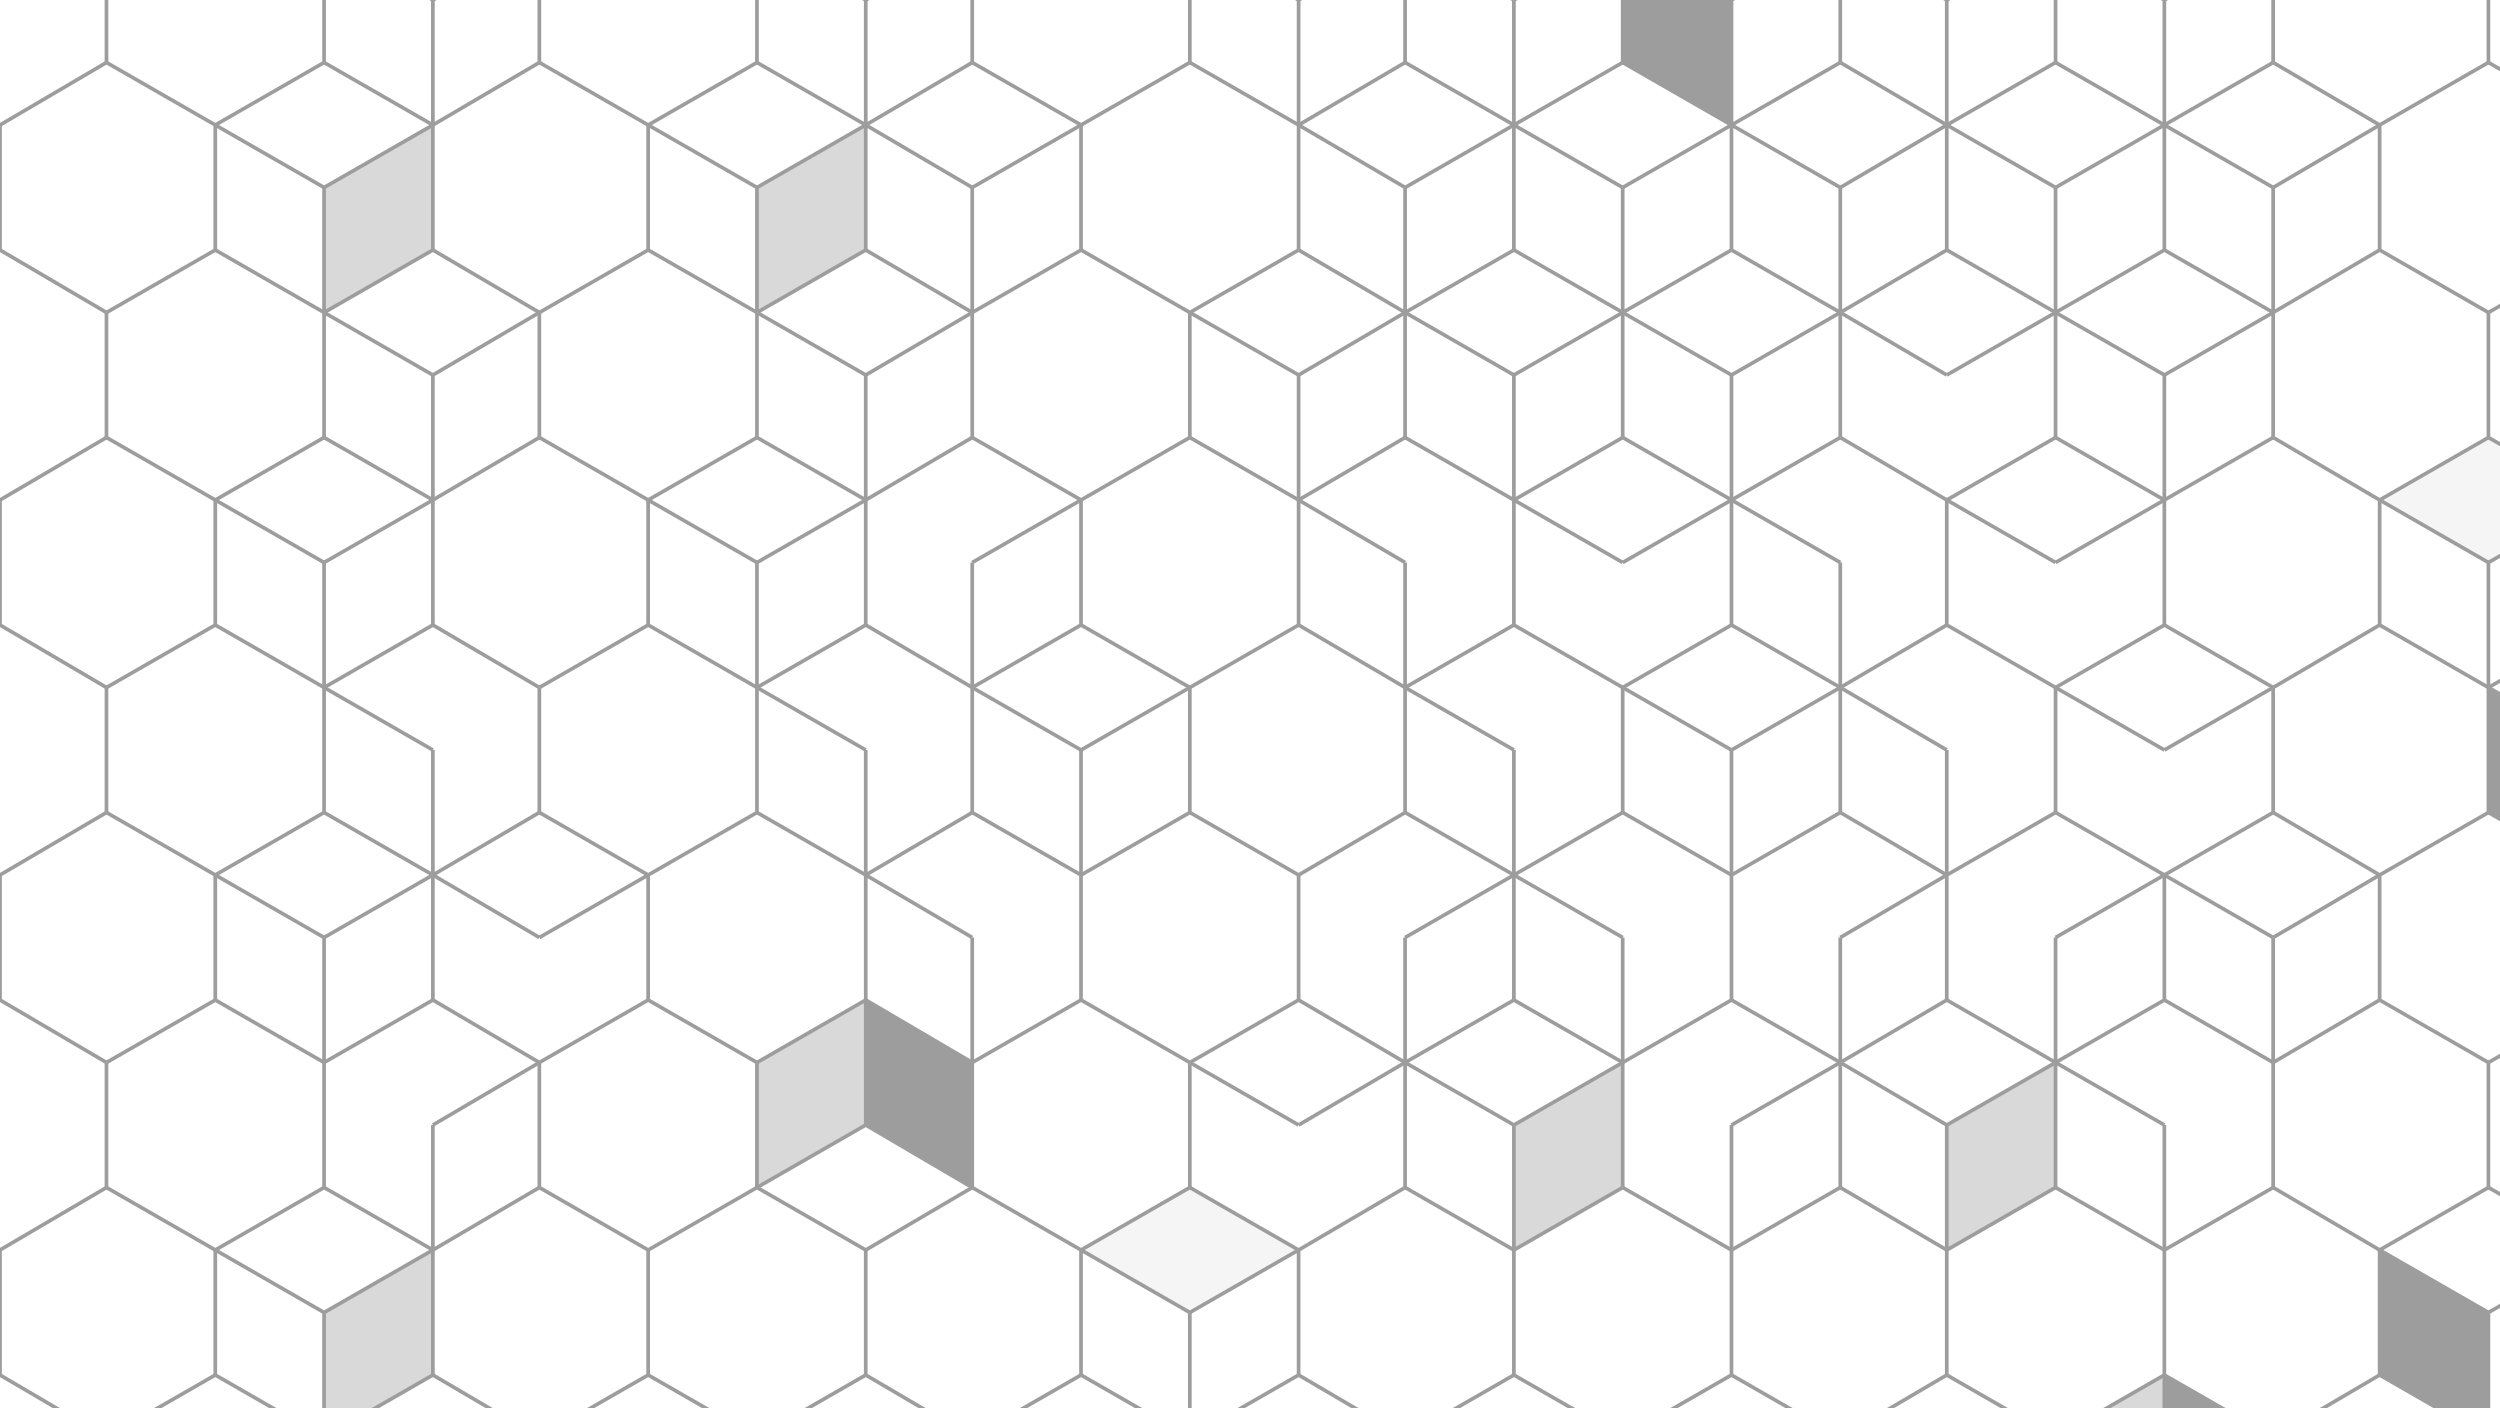
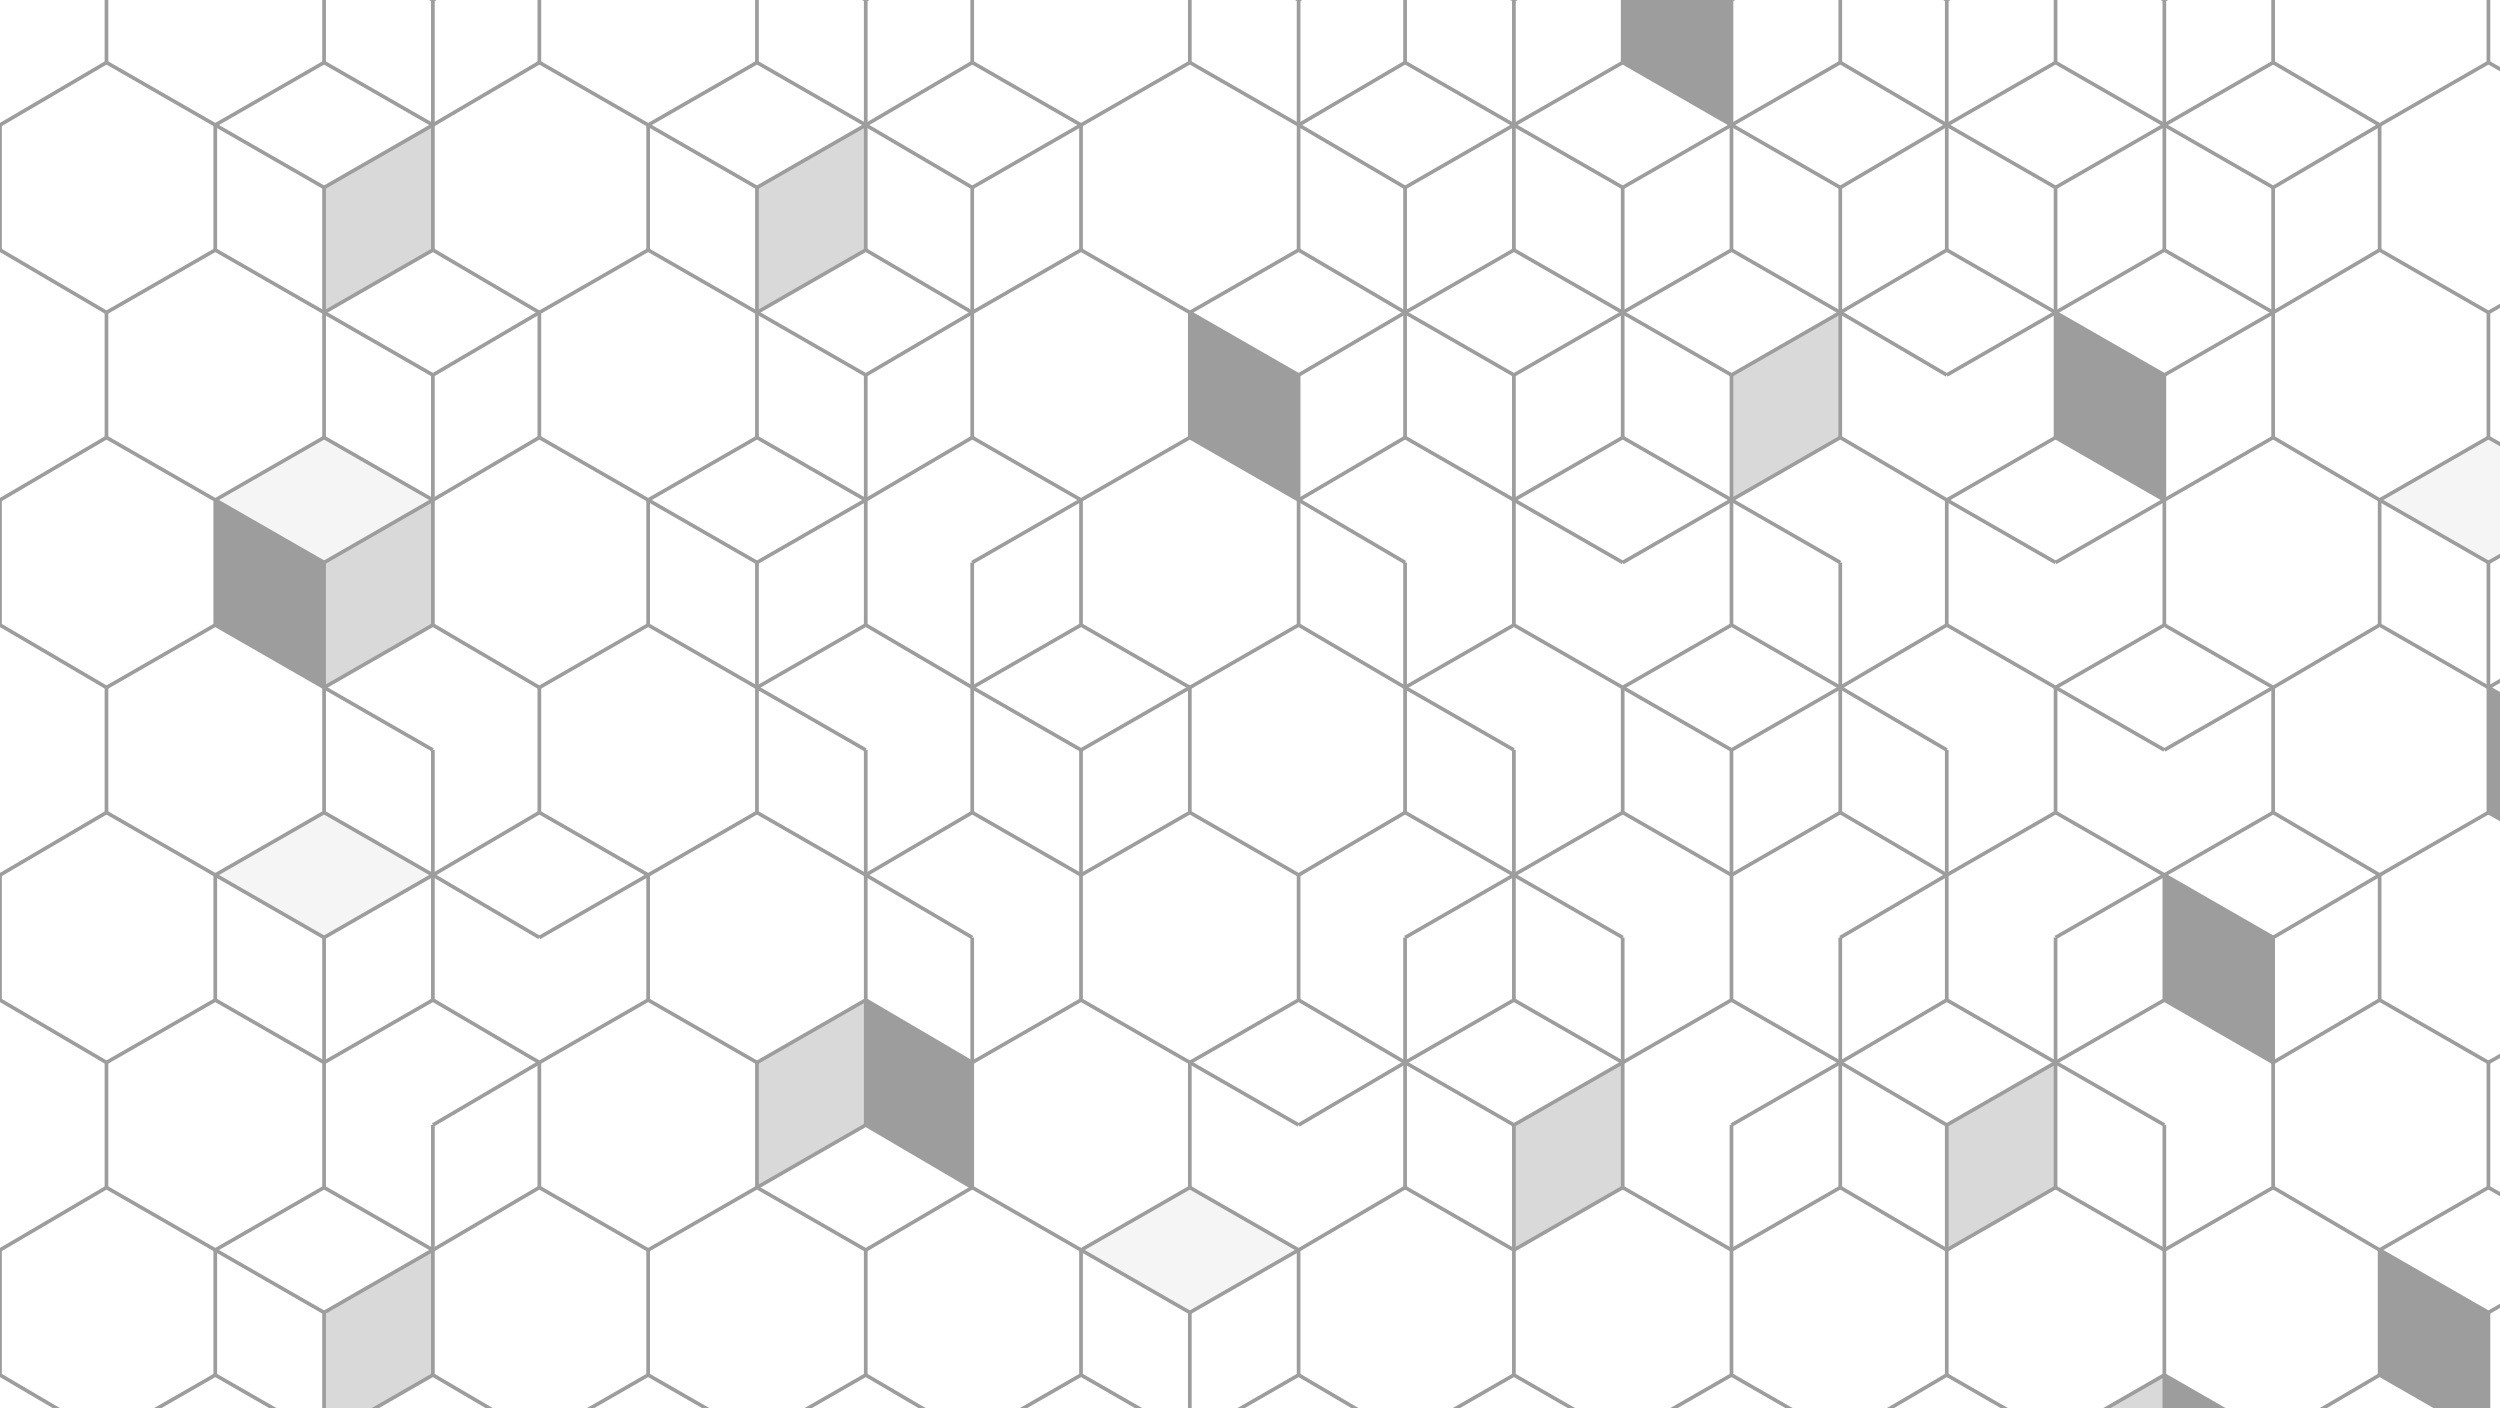
<svg xmlns="http://www.w3.org/2000/svg" width="1080" height="608" viewBox="0 0 1080 608">
  <g id="mesh">
    <g id="flaechen">
      <polygon points="-46,-81 -46,-135 -93,-108 -93,-54" fill="#D9D9D9" />
      <polygon points="-46,-81 0,-54 0,-108 -46,-135" fill="#9D9D9D" />
      <polygon points="140,-81 140,-27 93,-54 93,-108" fill="#9D9D9D" />
      <polygon points="233,-81 233,-135 187,-108 187,-54" fill="#D9D9D9" />
      <polygon points="233,-81 280,-54 280,-108 233,-135" fill="#9D9D9D" />
      <polygon points="514,-81 514,-27 467,-54 467,-108" fill="#9D9D9D" />
      <polygon points="514,-81 561,-108 561,-54 514,-27" fill="#D9D9D9" />
      <polygon points="514,-81 467,-108 514,-135 561,-108" fill="#F5F5F5" />
      <polygon points="607,-81 654,-108 654,-54 607,-27" fill="#D9D9D9" />
      <polygon points="701,-81 654,-108 701,-135 748,-108" fill="#F5F5F5" />
      <polygon points="795,-81 841,-108 841,-54 795,-27" fill="#D9D9D9" />
      <polygon points="982,-81 982,-27 935,-54 935,-108" fill="#9D9D9D" />
      <polygon points="982,-81 1028,-108 1028,-54 982,-27" fill="#D9D9D9" />
      <polygon points="982,-81 935,-108 982,-135 1028,-108" fill="#F5F5F5" />
      <polygon points="1262,-81 1215,-108 1262,-135 1309,-108" fill="#F5F5F5" />
      <polygon points="748,0 748,54 701,27 701,-27" fill="#9D9D9D" />
      <polygon points="140,81 187,54 187,108 140,135" fill="#D9D9D9" />
      <polygon points="327,81 374,54 374,108 327,135" fill="#D9D9D9" />
      <polygon points="1169,81 1169,135 1122,108 1122,54" fill="#9D9D9D" />
      <polygon points="-93,162 -93,216 -140,189 -140,135" fill="#9D9D9D" />
+       <polygon points="561,162 561,216 514,189 514,135" fill="#9D9D9D" />
+       <polygon points="748,162 795,135 795,189 748,216" fill="#D9D9D9" />
+       <polygon points="935,162 935,216 888,189 888,135" fill="#9D9D9D" />
+       <polygon points="140,243 140,297 93,270 93,216" fill="#9D9D9D" />
+       <polygon points="140,243 187,216 187,270 140,297" fill="#D9D9D9" />
+       <polygon points="140,243 93,216 140,189 187,216" fill="#F5F5F5" />
      <polygon points="1075,243 1028,216 1075,189 1122,216" fill="#F5F5F5" />
      <polygon points="1262,243 1262,297 1215,270 1215,216" fill="#9D9D9D" />
      <polygon points="1262,243 1309,216 1309,270 1262,297" fill="#D9D9D9" />
      <polygon points="1262,243 1215,216 1262,189 1309,216" fill="#F5F5F5" />
      <polygon points="-93,324 -140,297 -93,270 -46,297" fill="#F5F5F5" />
      <polygon points="1122,324 1122,378 1075,351 1075,297" fill="#9D9D9D" />
+       <polygon points="140,405 93,378 140,351 187,378" fill="#F5F5F5" />
+       <polygon points="982,405 982,459 935,432 935,378" fill="#9D9D9D" />
      <polygon points="-93,486 -140,459 -93,432 -46,459" fill="#F5F5F5" />
      <polygon points="374,486 374,432 327,459 327,513" fill="#D9D9D9" />
      <polygon points="374,486 420,513 420,459 374,432" fill="#9D9D9D" />
      <polygon points="654,486 701,459 701,513 654,540" fill="#D9D9D9" />
      <polygon points="841,486 888,459 888,513 841,540" fill="#D9D9D9" />
      <polygon points="1215,486 1262,459 1262,513 1215,540" fill="#D9D9D9" />
      <polygon points="140,567 187,540 187,594 140,621" fill="#D9D9D9" />
      <polygon points="514,567 467,540 514,513 561,540" fill="#F5F5F5" />
      <polygon points="1075,567 1075,621 1028,594 1028,540" fill="#9D9D9D" />
      <polygon points="748,648 795,621 795,675 748,702" fill="#D9D9D9" />
      <polygon points="935,648 935,594 888,621 888,675" fill="#D9D9D9" />
      <polygon points="935,648 982,675 982,621 935,594" fill="#9D9D9D" />
      <polygon points="1122,648 1075,621 1122,594 1169,621" fill="#F5F5F5" />
      <polygon points="-46,729 -46,783 -93,756 -93,702" fill="#9D9D9D" />
      <polygon points="-46,729 0,702 0,756 -46,783" fill="#D9D9D9" />
      <polygon points="-46,729 -93,702 -46,675 0,702" fill="#F5F5F5" />
      <polygon points="233,729 233,675 187,702 187,756" fill="#D9D9D9" />
      <polygon points="233,729 280,756 280,702 233,675" fill="#9D9D9D" />
      <polygon points="420,729 467,702 467,756 420,783" fill="#D9D9D9" />
      <polygon points="607,729 607,783 561,756 561,702" fill="#9D9D9D" />
      <polygon points="607,729 654,702 654,756 607,783" fill="#D9D9D9" />
      <polygon points="607,729 561,702 607,675 654,702" fill="#F5F5F5" />
      <polygon points="1075,729 1122,702 1122,756 1075,783" fill="#D9D9D9" />
      <polygon points="1262,729 1262,783 1215,756 1215,702" fill="#9D9D9D" />
      <polygon points="1262,729 1309,702 1309,756 1262,783" fill="#D9D9D9" />
      <polygon points="1262,729 1215,702 1262,675 1309,702" fill="#F5F5F5" />
    </g>
    <g id="raster" stroke="#9D9D9D" stroke-width="1.6" fill="none">
      <line x1="-140" y1="-27" x2="-140" y2="27" />
      <line x1="-140" y1="-27" x2="-93" y2="-54" />
      <line x1="-140" y1="27" x2="-93" y2="54" />
      <line x1="-140" y1="135" x2="-140" y2="189" />
      <line x1="-140" y1="135" x2="-93" y2="108" />
      <line x1="-140" y1="189" x2="-93" y2="216" />
      <line x1="-140" y1="297" x2="-140" y2="351" />
      <line x1="-140" y1="297" x2="-93" y2="270" />
      <line x1="-140" y1="351" x2="-93" y2="378" />
      <line x1="-140" y1="459" x2="-140" y2="513" />
      <line x1="-140" y1="459" x2="-93" y2="432" />
      <line x1="-140" y1="513" x2="-93" y2="540" />
      <line x1="-140" y1="621" x2="-140" y2="675" />
      <line x1="-140" y1="621" x2="-93" y2="594" />
      <line x1="-140" y1="675" x2="-93" y2="702" />
      <line x1="-93" y1="-108" x2="-93" y2="-54" />
      <line x1="-93" y1="-108" x2="-46" y2="-135" />
      <line x1="-93" y1="-54" x2="-46" y2="-27" />
      <line x1="-93" y1="54" x2="-93" y2="108" />
      <line x1="-93" y1="54" x2="-46" y2="27" />
      <line x1="-93" y1="108" x2="-46" y2="135" />
      <line x1="-93" y1="216" x2="-93" y2="270" />
      <line x1="-93" y1="216" x2="-46" y2="189" />
      <line x1="-93" y1="270" x2="-46" y2="297" />
      <line x1="-93" y1="378" x2="-93" y2="432" />
      <line x1="-93" y1="378" x2="-46" y2="351" />
      <line x1="-93" y1="432" x2="-46" y2="459" />
      <line x1="-93" y1="540" x2="-93" y2="594" />
      <line x1="-93" y1="540" x2="-46" y2="513" />
      <line x1="-93" y1="594" x2="-46" y2="621" />
      <line x1="-93" y1="702" x2="-93" y2="756" />
      <line x1="-93" y1="702" x2="-46" y2="675" />
      <line x1="-93" y1="756" x2="-46" y2="783" />
      <line x1="-46" y1="-135" x2="0" y2="-108" />
      <line x1="-46" y1="-27" x2="-46" y2="27" />
      <line x1="-46" y1="-27" x2="0" y2="-54" />
      <line x1="-46" y1="27" x2="0" y2="54" />
      <line x1="-46" y1="135" x2="-46" y2="189" />
      <line x1="-46" y1="135" x2="0" y2="108" />
      <line x1="-46" y1="189" x2="0" y2="216" />
      <line x1="-46" y1="297" x2="-46" y2="351" />
      <line x1="-46" y1="297" x2="0" y2="270" />
      <line x1="-46" y1="351" x2="0" y2="378" />
      <line x1="-46" y1="459" x2="-46" y2="513" />
      <line x1="-46" y1="459" x2="0" y2="432" />
      <line x1="-46" y1="513" x2="0" y2="540" />
      <line x1="-46" y1="621" x2="-46" y2="675" />
      <line x1="-46" y1="621" x2="0" y2="594" />
      <line x1="-46" y1="675" x2="0" y2="702" />
      <line x1="-46" y1="783" x2="0" y2="756" />
      <line x1="0" y1="-108" x2="0" y2="-54" />
      <line x1="0" y1="-108" x2="46" y2="-135" />
      <line x1="0" y1="-54" x2="46" y2="-27" />
      <line x1="0" y1="54" x2="0" y2="108" />
      <line x1="0" y1="54" x2="46" y2="27" />
      <line x1="0" y1="108" x2="46" y2="135" />
      <line x1="0" y1="216" x2="0" y2="270" />
      <line x1="0" y1="216" x2="46" y2="189" />
      <line x1="0" y1="270" x2="46" y2="297" />
      <line x1="0" y1="378" x2="0" y2="432" />
      <line x1="0" y1="378" x2="46" y2="351" />
      <line x1="0" y1="432" x2="46" y2="459" />
      <line x1="0" y1="540" x2="0" y2="594" />
      <line x1="0" y1="540" x2="46" y2="513" />
      <line x1="0" y1="594" x2="46" y2="621" />
      <line x1="0" y1="702" x2="0" y2="756" />
      <line x1="0" y1="702" x2="46" y2="675" />
      <line x1="0" y1="756" x2="46" y2="783" />
      <line x1="46" y1="-135" x2="93" y2="-108" />
      <line x1="46" y1="-27" x2="46" y2="27" />
      <line x1="46" y1="-27" x2="93" y2="-54" />
      <line x1="46" y1="27" x2="93" y2="54" />
      <line x1="46" y1="135" x2="46" y2="189" />
      <line x1="46" y1="135" x2="93" y2="108" />
      <line x1="46" y1="189" x2="93" y2="216" />
      <line x1="46" y1="297" x2="46" y2="351" />
      <line x1="46" y1="297" x2="93" y2="270" />
      <line x1="46" y1="351" x2="93" y2="378" />
      <line x1="46" y1="459" x2="46" y2="513" />
      <line x1="46" y1="459" x2="93" y2="432" />
      <line x1="46" y1="513" x2="93" y2="540" />
      <line x1="46" y1="621" x2="46" y2="675" />
      <line x1="46" y1="621" x2="93" y2="594" />
      <line x1="46" y1="675" x2="93" y2="702" />
      <line x1="46" y1="783" x2="93" y2="756" />
      <line x1="93" y1="-108" x2="93" y2="-54" />
      <line x1="93" y1="-108" x2="140" y2="-135" />
      <line x1="93" y1="-54" x2="140" y2="-27" />
      <line x1="93" y1="54" x2="93" y2="108" />
      <line x1="93" y1="54" x2="140" y2="27" />
      <line x1="93" y1="108" x2="140" y2="135" />
      <line x1="93" y1="216" x2="93" y2="270" />
      <line x1="93" y1="216" x2="140" y2="189" />
      <line x1="93" y1="270" x2="140" y2="297" />
      <line x1="93" y1="378" x2="93" y2="432" />
      <line x1="93" y1="378" x2="140" y2="351" />
      <line x1="93" y1="432" x2="140" y2="459" />
      <line x1="93" y1="540" x2="93" y2="594" />
      <line x1="93" y1="540" x2="140" y2="513" />
      <line x1="93" y1="594" x2="140" y2="621" />
      <line x1="93" y1="702" x2="93" y2="756" />
      <line x1="93" y1="702" x2="140" y2="675" />
      <line x1="93" y1="756" x2="140" y2="783" />
      <line x1="140" y1="-135" x2="187" y2="-108" />
      <line x1="140" y1="-27" x2="140" y2="27" />
      <line x1="140" y1="-27" x2="187" y2="-54" />
      <line x1="140" y1="27" x2="187" y2="54" />
      <line x1="140" y1="135" x2="140" y2="189" />
      <line x1="140" y1="135" x2="187" y2="108" />
      <line x1="140" y1="189" x2="187" y2="216" />
      <line x1="140" y1="297" x2="140" y2="351" />
      <line x1="140" y1="297" x2="187" y2="270" />
      <line x1="140" y1="351" x2="187" y2="378" />
      <line x1="140" y1="459" x2="140" y2="513" />
      <line x1="140" y1="459" x2="187" y2="432" />
      <line x1="140" y1="513" x2="187" y2="540" />
      <line x1="140" y1="621" x2="140" y2="675" />
      <line x1="140" y1="621" x2="187" y2="594" />
      <line x1="140" y1="675" x2="187" y2="702" />
      <line x1="140" y1="783" x2="187" y2="756" />
      <line x1="187" y1="-108" x2="187" y2="-54" />
      <line x1="187" y1="-108" x2="233" y2="-135" />
      <line x1="187" y1="-54" x2="233" y2="-27" />
      <line x1="187" y1="54" x2="187" y2="108" />
      <line x1="187" y1="54" x2="233" y2="27" />
      <line x1="187" y1="108" x2="233" y2="135" />
      <line x1="187" y1="216" x2="187" y2="270" />
      <line x1="187" y1="216" x2="233" y2="189" />
      <line x1="187" y1="270" x2="233" y2="297" />
      <line x1="187" y1="378" x2="187" y2="432" />
      <line x1="187" y1="378" x2="233" y2="351" />
      <line x1="187" y1="432" x2="233" y2="459" />
      <line x1="187" y1="540" x2="187" y2="594" />
      <line x1="187" y1="540" x2="233" y2="513" />
      <line x1="187" y1="594" x2="233" y2="621" />
      <line x1="187" y1="702" x2="187" y2="756" />
      <line x1="187" y1="702" x2="233" y2="675" />
      <line x1="187" y1="756" x2="233" y2="783" />
      <line x1="233" y1="-135" x2="280" y2="-108" />
      <line x1="233" y1="-27" x2="233" y2="27" />
      <line x1="233" y1="-27" x2="280" y2="-54" />
      <line x1="233" y1="27" x2="280" y2="54" />
      <line x1="233" y1="135" x2="233" y2="189" />
      <line x1="233" y1="135" x2="280" y2="108" />
      <line x1="233" y1="189" x2="280" y2="216" />
      <line x1="233" y1="297" x2="233" y2="351" />
      <line x1="233" y1="297" x2="280" y2="270" />
      <line x1="233" y1="351" x2="280" y2="378" />
      <line x1="233" y1="459" x2="233" y2="513" />
      <line x1="233" y1="459" x2="280" y2="432" />
      <line x1="233" y1="513" x2="280" y2="540" />
      <line x1="233" y1="621" x2="233" y2="675" />
      <line x1="233" y1="621" x2="280" y2="594" />
      <line x1="233" y1="675" x2="280" y2="702" />
      <line x1="233" y1="783" x2="280" y2="756" />
      <line x1="280" y1="-108" x2="280" y2="-54" />
      <line x1="280" y1="-108" x2="327" y2="-135" />
      <line x1="280" y1="-54" x2="327" y2="-27" />
      <line x1="280" y1="54" x2="280" y2="108" />
      <line x1="280" y1="54" x2="327" y2="27" />
      <line x1="280" y1="108" x2="327" y2="135" />
      <line x1="280" y1="216" x2="280" y2="270" />
      <line x1="280" y1="216" x2="327" y2="189" />
      <line x1="280" y1="270" x2="327" y2="297" />
      <line x1="280" y1="378" x2="280" y2="432" />
      <line x1="280" y1="378" x2="327" y2="351" />
      <line x1="280" y1="432" x2="327" y2="459" />
      <line x1="280" y1="540" x2="280" y2="594" />
      <line x1="280" y1="540" x2="327" y2="513" />
      <line x1="280" y1="594" x2="327" y2="621" />
      <line x1="280" y1="702" x2="280" y2="756" />
      <line x1="280" y1="702" x2="327" y2="675" />
      <line x1="280" y1="756" x2="327" y2="783" />
      <line x1="327" y1="-135" x2="374" y2="-108" />
      <line x1="327" y1="-27" x2="327" y2="27" />
      <line x1="327" y1="-27" x2="374" y2="-54" />
      <line x1="327" y1="27" x2="374" y2="54" />
      <line x1="327" y1="135" x2="327" y2="189" />
      <line x1="327" y1="135" x2="374" y2="108" />
      <line x1="327" y1="189" x2="374" y2="216" />
      <line x1="327" y1="297" x2="327" y2="351" />
      <line x1="327" y1="297" x2="374" y2="270" />
      <line x1="327" y1="351" x2="374" y2="378" />
      <line x1="327" y1="459" x2="327" y2="513" />
      <line x1="327" y1="459" x2="374" y2="432" />
      <line x1="327" y1="513" x2="374" y2="540" />
      <line x1="327" y1="621" x2="327" y2="675" />
      <line x1="327" y1="621" x2="374" y2="594" />
      <line x1="327" y1="675" x2="374" y2="702" />
      <line x1="327" y1="783" x2="374" y2="756" />
      <line x1="374" y1="-108" x2="374" y2="-54" />
      <line x1="374" y1="-108" x2="420" y2="-135" />
      <line x1="374" y1="-54" x2="420" y2="-27" />
      <line x1="374" y1="54" x2="374" y2="108" />
      <line x1="374" y1="54" x2="420" y2="27" />
      <line x1="374" y1="108" x2="420" y2="135" />
      <line x1="374" y1="216" x2="374" y2="270" />
      <line x1="374" y1="216" x2="420" y2="189" />
      <line x1="374" y1="270" x2="420" y2="297" />
      <line x1="374" y1="378" x2="374" y2="432" />
      <line x1="374" y1="378" x2="420" y2="351" />
      <line x1="374" y1="432" x2="420" y2="459" />
      <line x1="374" y1="540" x2="374" y2="594" />
      <line x1="374" y1="540" x2="420" y2="513" />
      <line x1="374" y1="594" x2="420" y2="621" />
      <line x1="374" y1="702" x2="374" y2="756" />
      <line x1="374" y1="702" x2="420" y2="675" />
      <line x1="374" y1="756" x2="420" y2="783" />
      <line x1="420" y1="-135" x2="467" y2="-108" />
      <line x1="420" y1="-27" x2="420" y2="27" />
      <line x1="420" y1="-27" x2="467" y2="-54" />
      <line x1="420" y1="27" x2="467" y2="54" />
      <line x1="420" y1="135" x2="420" y2="189" />
      <line x1="420" y1="135" x2="467" y2="108" />
      <line x1="420" y1="189" x2="467" y2="216" />
      <line x1="420" y1="297" x2="420" y2="351" />
      <line x1="420" y1="297" x2="467" y2="270" />
      <line x1="420" y1="351" x2="467" y2="378" />
      <line x1="420" y1="459" x2="420" y2="513" />
      <line x1="420" y1="459" x2="467" y2="432" />
      <line x1="420" y1="513" x2="467" y2="540" />
      <line x1="420" y1="621" x2="420" y2="675" />
      <line x1="420" y1="621" x2="467" y2="594" />
      <line x1="420" y1="675" x2="467" y2="702" />
      <line x1="420" y1="783" x2="467" y2="756" />
      <line x1="467" y1="-108" x2="467" y2="-54" />
      <line x1="467" y1="-108" x2="514" y2="-135" />
      <line x1="467" y1="-54" x2="514" y2="-27" />
      <line x1="467" y1="54" x2="467" y2="108" />
      <line x1="467" y1="54" x2="514" y2="27" />
      <line x1="467" y1="108" x2="514" y2="135" />
      <line x1="467" y1="216" x2="467" y2="270" />
      <line x1="467" y1="216" x2="514" y2="189" />
      <line x1="467" y1="270" x2="514" y2="297" />
      <line x1="467" y1="378" x2="467" y2="432" />
      <line x1="467" y1="378" x2="514" y2="351" />
      <line x1="467" y1="432" x2="514" y2="459" />
      <line x1="467" y1="540" x2="467" y2="594" />
      <line x1="467" y1="540" x2="514" y2="513" />
      <line x1="467" y1="594" x2="514" y2="621" />
      <line x1="467" y1="702" x2="467" y2="756" />
      <line x1="467" y1="702" x2="514" y2="675" />
      <line x1="467" y1="756" x2="514" y2="783" />
      <line x1="514" y1="-135" x2="561" y2="-108" />
      <line x1="514" y1="-27" x2="514" y2="27" />
      <line x1="514" y1="-27" x2="561" y2="-54" />
      <line x1="514" y1="27" x2="561" y2="54" />
      <line x1="514" y1="135" x2="514" y2="189" />
      <line x1="514" y1="135" x2="561" y2="108" />
      <line x1="514" y1="189" x2="561" y2="216" />
      <line x1="514" y1="297" x2="514" y2="351" />
      <line x1="514" y1="297" x2="561" y2="270" />
      <line x1="514" y1="351" x2="561" y2="378" />
      <line x1="514" y1="459" x2="514" y2="513" />
      <line x1="514" y1="459" x2="561" y2="432" />
      <line x1="514" y1="513" x2="561" y2="540" />
      <line x1="514" y1="621" x2="514" y2="675" />
      <line x1="514" y1="621" x2="561" y2="594" />
      <line x1="514" y1="675" x2="561" y2="702" />
      <line x1="514" y1="783" x2="561" y2="756" />
      <line x1="561" y1="-108" x2="561" y2="-54" />
      <line x1="561" y1="-108" x2="607" y2="-135" />
      <line x1="561" y1="-54" x2="607" y2="-27" />
      <line x1="561" y1="54" x2="561" y2="108" />
      <line x1="561" y1="54" x2="607" y2="27" />
      <line x1="561" y1="108" x2="607" y2="135" />
      <line x1="561" y1="216" x2="561" y2="270" />
      <line x1="561" y1="216" x2="607" y2="189" />
      <line x1="561" y1="270" x2="607" y2="297" />
      <line x1="561" y1="378" x2="561" y2="432" />
      <line x1="561" y1="378" x2="607" y2="351" />
      <line x1="561" y1="432" x2="607" y2="459" />
      <line x1="561" y1="540" x2="561" y2="594" />
      <line x1="561" y1="540" x2="607" y2="513" />
      <line x1="561" y1="594" x2="607" y2="621" />
      <line x1="561" y1="702" x2="561" y2="756" />
      <line x1="561" y1="702" x2="607" y2="675" />
      <line x1="561" y1="756" x2="607" y2="783" />
      <line x1="607" y1="-135" x2="654" y2="-108" />
      <line x1="607" y1="-27" x2="607" y2="27" />
      <line x1="607" y1="-27" x2="654" y2="-54" />
      <line x1="607" y1="27" x2="654" y2="54" />
      <line x1="607" y1="135" x2="607" y2="189" />
      <line x1="607" y1="135" x2="654" y2="108" />
      <line x1="607" y1="189" x2="654" y2="216" />
      <line x1="607" y1="297" x2="607" y2="351" />
      <line x1="607" y1="297" x2="654" y2="270" />
      <line x1="607" y1="351" x2="654" y2="378" />
      <line x1="607" y1="459" x2="607" y2="513" />
      <line x1="607" y1="459" x2="654" y2="432" />
      <line x1="607" y1="513" x2="654" y2="540" />
      <line x1="607" y1="621" x2="607" y2="675" />
      <line x1="607" y1="621" x2="654" y2="594" />
      <line x1="607" y1="675" x2="654" y2="702" />
      <line x1="607" y1="783" x2="654" y2="756" />
      <line x1="654" y1="-108" x2="654" y2="-54" />
      <line x1="654" y1="-108" x2="701" y2="-135" />
      <line x1="654" y1="-54" x2="701" y2="-27" />
      <line x1="654" y1="54" x2="654" y2="108" />
      <line x1="654" y1="54" x2="701" y2="27" />
      <line x1="654" y1="108" x2="701" y2="135" />
      <line x1="654" y1="216" x2="654" y2="270" />
      <line x1="654" y1="216" x2="701" y2="189" />
      <line x1="654" y1="270" x2="701" y2="297" />
      <line x1="654" y1="378" x2="654" y2="432" />
      <line x1="654" y1="378" x2="701" y2="351" />
      <line x1="654" y1="432" x2="701" y2="459" />
      <line x1="654" y1="540" x2="654" y2="594" />
      <line x1="654" y1="540" x2="701" y2="513" />
      <line x1="654" y1="594" x2="701" y2="621" />
      <line x1="654" y1="702" x2="654" y2="756" />
      <line x1="654" y1="702" x2="701" y2="675" />
      <line x1="654" y1="756" x2="701" y2="783" />
      <line x1="701" y1="-135" x2="748" y2="-108" />
      <line x1="701" y1="-27" x2="701" y2="27" />
      <line x1="701" y1="-27" x2="748" y2="-54" />
      <line x1="701" y1="27" x2="748" y2="54" />
      <line x1="701" y1="135" x2="701" y2="189" />
      <line x1="701" y1="135" x2="748" y2="108" />
      <line x1="701" y1="189" x2="748" y2="216" />
      <line x1="701" y1="297" x2="701" y2="351" />
      <line x1="701" y1="297" x2="748" y2="270" />
      <line x1="701" y1="351" x2="748" y2="378" />
      <line x1="701" y1="459" x2="701" y2="513" />
      <line x1="701" y1="459" x2="748" y2="432" />
      <line x1="701" y1="513" x2="748" y2="540" />
      <line x1="701" y1="621" x2="701" y2="675" />
      <line x1="701" y1="621" x2="748" y2="594" />
      <line x1="701" y1="675" x2="748" y2="702" />
      <line x1="701" y1="783" x2="748" y2="756" />
      <line x1="748" y1="-108" x2="748" y2="-54" />
      <line x1="748" y1="-108" x2="795" y2="-135" />
      <line x1="748" y1="-54" x2="795" y2="-27" />
      <line x1="748" y1="54" x2="748" y2="108" />
      <line x1="748" y1="54" x2="795" y2="27" />
      <line x1="748" y1="108" x2="795" y2="135" />
      <line x1="748" y1="216" x2="748" y2="270" />
      <line x1="748" y1="216" x2="795" y2="189" />
      <line x1="748" y1="270" x2="795" y2="297" />
      <line x1="748" y1="378" x2="748" y2="432" />
      <line x1="748" y1="378" x2="795" y2="351" />
      <line x1="748" y1="432" x2="795" y2="459" />
      <line x1="748" y1="540" x2="748" y2="594" />
      <line x1="748" y1="540" x2="795" y2="513" />
      <line x1="748" y1="594" x2="795" y2="621" />
      <line x1="748" y1="702" x2="748" y2="756" />
      <line x1="748" y1="702" x2="795" y2="675" />
      <line x1="748" y1="756" x2="795" y2="783" />
      <line x1="795" y1="-135" x2="841" y2="-108" />
      <line x1="795" y1="-27" x2="795" y2="27" />
      <line x1="795" y1="-27" x2="841" y2="-54" />
      <line x1="795" y1="27" x2="841" y2="54" />
      <line x1="795" y1="135" x2="795" y2="189" />
      <line x1="795" y1="135" x2="841" y2="108" />
      <line x1="795" y1="189" x2="841" y2="216" />
      <line x1="795" y1="297" x2="795" y2="351" />
      <line x1="795" y1="297" x2="841" y2="270" />
      <line x1="795" y1="351" x2="841" y2="378" />
      <line x1="795" y1="459" x2="795" y2="513" />
      <line x1="795" y1="459" x2="841" y2="432" />
      <line x1="795" y1="513" x2="841" y2="540" />
      <line x1="795" y1="621" x2="795" y2="675" />
      <line x1="795" y1="621" x2="841" y2="594" />
      <line x1="795" y1="675" x2="841" y2="702" />
      <line x1="795" y1="783" x2="841" y2="756" />
      <line x1="841" y1="-108" x2="841" y2="-54" />
      <line x1="841" y1="-108" x2="888" y2="-135" />
      <line x1="841" y1="-54" x2="888" y2="-27" />
      <line x1="841" y1="54" x2="841" y2="108" />
      <line x1="841" y1="54" x2="888" y2="27" />
      <line x1="841" y1="108" x2="888" y2="135" />
      <line x1="841" y1="216" x2="841" y2="270" />
      <line x1="841" y1="216" x2="888" y2="189" />
      <line x1="841" y1="270" x2="888" y2="297" />
      <line x1="841" y1="378" x2="841" y2="432" />
      <line x1="841" y1="378" x2="888" y2="351" />
      <line x1="841" y1="432" x2="888" y2="459" />
      <line x1="841" y1="540" x2="841" y2="594" />
      <line x1="841" y1="540" x2="888" y2="513" />
      <line x1="841" y1="594" x2="888" y2="621" />
      <line x1="841" y1="702" x2="841" y2="756" />
      <line x1="841" y1="702" x2="888" y2="675" />
      <line x1="841" y1="756" x2="888" y2="783" />
      <line x1="888" y1="-135" x2="935" y2="-108" />
      <line x1="888" y1="-27" x2="888" y2="27" />
      <line x1="888" y1="-27" x2="935" y2="-54" />
      <line x1="888" y1="27" x2="935" y2="54" />
      <line x1="888" y1="135" x2="888" y2="189" />
      <line x1="888" y1="135" x2="935" y2="108" />
      <line x1="888" y1="189" x2="935" y2="216" />
      <line x1="888" y1="297" x2="888" y2="351" />
      <line x1="888" y1="297" x2="935" y2="270" />
      <line x1="888" y1="351" x2="935" y2="378" />
      <line x1="888" y1="459" x2="888" y2="513" />
      <line x1="888" y1="459" x2="935" y2="432" />
      <line x1="888" y1="513" x2="935" y2="540" />
      <line x1="888" y1="621" x2="888" y2="675" />
      <line x1="888" y1="621" x2="935" y2="594" />
      <line x1="888" y1="675" x2="935" y2="702" />
      <line x1="888" y1="783" x2="935" y2="756" />
      <line x1="935" y1="-108" x2="935" y2="-54" />
      <line x1="935" y1="-108" x2="982" y2="-135" />
      <line x1="935" y1="-54" x2="982" y2="-27" />
      <line x1="935" y1="54" x2="935" y2="108" />
      <line x1="935" y1="54" x2="982" y2="27" />
      <line x1="935" y1="108" x2="982" y2="135" />
      <line x1="935" y1="216" x2="935" y2="270" />
      <line x1="935" y1="216" x2="982" y2="189" />
      <line x1="935" y1="270" x2="982" y2="297" />
      <line x1="935" y1="378" x2="935" y2="432" />
      <line x1="935" y1="378" x2="982" y2="351" />
      <line x1="935" y1="432" x2="982" y2="459" />
      <line x1="935" y1="540" x2="935" y2="594" />
      <line x1="935" y1="540" x2="982" y2="513" />
      <line x1="935" y1="594" x2="982" y2="621" />
      <line x1="935" y1="702" x2="935" y2="756" />
      <line x1="935" y1="702" x2="982" y2="675" />
      <line x1="935" y1="756" x2="982" y2="783" />
      <line x1="982" y1="-135" x2="1028" y2="-108" />
      <line x1="982" y1="-27" x2="982" y2="27" />
      <line x1="982" y1="-27" x2="1028" y2="-54" />
      <line x1="982" y1="27" x2="1028" y2="54" />
      <line x1="982" y1="135" x2="982" y2="189" />
      <line x1="982" y1="135" x2="1028" y2="108" />
      <line x1="982" y1="189" x2="1028" y2="216" />
      <line x1="982" y1="297" x2="982" y2="351" />
      <line x1="982" y1="297" x2="1028" y2="270" />
      <line x1="982" y1="351" x2="1028" y2="378" />
      <line x1="982" y1="459" x2="982" y2="513" />
      <line x1="982" y1="459" x2="1028" y2="432" />
      <line x1="982" y1="513" x2="1028" y2="540" />
      <line x1="982" y1="621" x2="982" y2="675" />
      <line x1="982" y1="621" x2="1028" y2="594" />
      <line x1="982" y1="675" x2="1028" y2="702" />
      <line x1="982" y1="783" x2="1028" y2="756" />
      <line x1="1028" y1="-108" x2="1028" y2="-54" />
      <line x1="1028" y1="-108" x2="1075" y2="-135" />
      <line x1="1028" y1="-54" x2="1075" y2="-27" />
      <line x1="1028" y1="54" x2="1028" y2="108" />
      <line x1="1028" y1="54" x2="1075" y2="27" />
      <line x1="1028" y1="108" x2="1075" y2="135" />
      <line x1="1028" y1="216" x2="1028" y2="270" />
      <line x1="1028" y1="216" x2="1075" y2="189" />
      <line x1="1028" y1="270" x2="1075" y2="297" />
      <line x1="1028" y1="378" x2="1028" y2="432" />
      <line x1="1028" y1="378" x2="1075" y2="351" />
      <line x1="1028" y1="432" x2="1075" y2="459" />
      <line x1="1028" y1="540" x2="1028" y2="594" />
      <line x1="1028" y1="540" x2="1075" y2="513" />
      <line x1="1028" y1="594" x2="1075" y2="621" />
      <line x1="1028" y1="702" x2="1028" y2="756" />
      <line x1="1028" y1="702" x2="1075" y2="675" />
      <line x1="1028" y1="756" x2="1075" y2="783" />
      <line x1="1075" y1="-135" x2="1122" y2="-108" />
      <line x1="1075" y1="-27" x2="1075" y2="27" />
      <line x1="1075" y1="-27" x2="1122" y2="-54" />
      <line x1="1075" y1="27" x2="1122" y2="54" />
      <line x1="1075" y1="135" x2="1075" y2="189" />
      <line x1="1075" y1="135" x2="1122" y2="108" />
      <line x1="1075" y1="189" x2="1122" y2="216" />
      <line x1="1075" y1="297" x2="1075" y2="351" />
      <line x1="1075" y1="297" x2="1122" y2="270" />
      <line x1="1075" y1="351" x2="1122" y2="378" />
      <line x1="1075" y1="459" x2="1075" y2="513" />
      <line x1="1075" y1="459" x2="1122" y2="432" />
      <line x1="1075" y1="513" x2="1122" y2="540" />
      <line x1="1075" y1="621" x2="1075" y2="675" />
      <line x1="1075" y1="621" x2="1122" y2="594" />
      <line x1="1075" y1="675" x2="1122" y2="702" />
      <line x1="1075" y1="783" x2="1122" y2="756" />
      <line x1="1122" y1="-108" x2="1122" y2="-54" />
      <line x1="1122" y1="-108" x2="1169" y2="-135" />
      <line x1="1122" y1="-54" x2="1169" y2="-27" />
      <line x1="1122" y1="54" x2="1122" y2="108" />
      <line x1="1122" y1="54" x2="1169" y2="27" />
      <line x1="1122" y1="108" x2="1169" y2="135" />
      <line x1="1122" y1="216" x2="1122" y2="270" />
      <line x1="1122" y1="216" x2="1169" y2="189" />
      <line x1="1122" y1="270" x2="1169" y2="297" />
      <line x1="1122" y1="378" x2="1122" y2="432" />
      <line x1="1122" y1="378" x2="1169" y2="351" />
      <line x1="1122" y1="432" x2="1169" y2="459" />
      <line x1="1122" y1="540" x2="1122" y2="594" />
      <line x1="1122" y1="540" x2="1169" y2="513" />
      <line x1="1122" y1="594" x2="1169" y2="621" />
      <line x1="1122" y1="702" x2="1122" y2="756" />
      <line x1="1122" y1="702" x2="1169" y2="675" />
      <line x1="1122" y1="756" x2="1169" y2="783" />
      <line x1="1169" y1="-135" x2="1215" y2="-108" />
      <line x1="1169" y1="-27" x2="1169" y2="27" />
      <line x1="1169" y1="-27" x2="1215" y2="-54" />
      <line x1="1169" y1="27" x2="1215" y2="54" />
      <line x1="1169" y1="135" x2="1169" y2="189" />
      <line x1="1169" y1="135" x2="1215" y2="108" />
      <line x1="1169" y1="189" x2="1215" y2="216" />
      <line x1="1169" y1="297" x2="1169" y2="351" />
      <line x1="1169" y1="297" x2="1215" y2="270" />
      <line x1="1169" y1="351" x2="1215" y2="378" />
      <line x1="1169" y1="459" x2="1169" y2="513" />
      <line x1="1169" y1="459" x2="1215" y2="432" />
      <line x1="1169" y1="513" x2="1215" y2="540" />
      <line x1="1169" y1="621" x2="1169" y2="675" />
      <line x1="1169" y1="621" x2="1215" y2="594" />
      <line x1="1169" y1="675" x2="1215" y2="702" />
      <line x1="1169" y1="783" x2="1215" y2="756" />
      <line x1="1215" y1="-108" x2="1215" y2="-54" />
      <line x1="1215" y1="-108" x2="1262" y2="-135" />
      <line x1="1215" y1="-54" x2="1262" y2="-27" />
      <line x1="1215" y1="54" x2="1215" y2="108" />
      <line x1="1215" y1="54" x2="1262" y2="27" />
      <line x1="1215" y1="108" x2="1262" y2="135" />
      <line x1="1215" y1="216" x2="1215" y2="270" />
      <line x1="1215" y1="216" x2="1262" y2="189" />
      <line x1="1215" y1="270" x2="1262" y2="297" />
      <line x1="1215" y1="378" x2="1215" y2="432" />
      <line x1="1215" y1="378" x2="1262" y2="351" />
      <line x1="1215" y1="432" x2="1262" y2="459" />
      <line x1="1215" y1="540" x2="1215" y2="594" />
      <line x1="1215" y1="540" x2="1262" y2="513" />
      <line x1="1215" y1="594" x2="1262" y2="621" />
      <line x1="1215" y1="702" x2="1215" y2="756" />
      <line x1="1215" y1="702" x2="1262" y2="675" />
      <line x1="1215" y1="756" x2="1262" y2="783" />
      <line x1="1262" y1="-135" x2="1309" y2="-108" />
      <line x1="1262" y1="-27" x2="1262" y2="27" />
      <line x1="1262" y1="-27" x2="1309" y2="-54" />
      <line x1="1262" y1="27" x2="1309" y2="54" />
      <line x1="1262" y1="135" x2="1262" y2="189" />
      <line x1="1262" y1="135" x2="1309" y2="108" />
      <line x1="1262" y1="189" x2="1309" y2="216" />
      <line x1="1262" y1="297" x2="1262" y2="351" />
      <line x1="1262" y1="297" x2="1309" y2="270" />
      <line x1="1262" y1="351" x2="1309" y2="378" />
      <line x1="1262" y1="459" x2="1262" y2="513" />
      <line x1="1262" y1="459" x2="1309" y2="432" />
      <line x1="1262" y1="513" x2="1309" y2="540" />
      <line x1="1262" y1="621" x2="1262" y2="675" />
      <line x1="1262" y1="621" x2="1309" y2="594" />
      <line x1="1262" y1="675" x2="1309" y2="702" />
      <line x1="1262" y1="783" x2="1309" y2="756" />
      <line x1="1309" y1="-108" x2="1309" y2="-54" />
      <line x1="1309" y1="54" x2="1309" y2="108" />
      <line x1="1309" y1="216" x2="1309" y2="270" />
      <line x1="1309" y1="378" x2="1309" y2="432" />
      <line x1="1309" y1="540" x2="1309" y2="594" />
      <line x1="1309" y1="702" x2="1309" y2="756" />
      <line x1="-93" y1="0" x2="-140" y2="-27" />
      <line x1="-93" y1="0" x2="-93" y2="54" />
      <line x1="-93" y1="0" x2="-46" y2="-27" />
      <line x1="-93" y1="162" x2="-140" y2="135" />
      <line x1="-93" y1="162" x2="-93" y2="216" />
      <line x1="-93" y1="162" x2="-46" y2="135" />
      <line x1="-93" y1="324" x2="-140" y2="297" />
      <line x1="-93" y1="324" x2="-93" y2="378" />
      <line x1="-93" y1="324" x2="-46" y2="297" />
      <line x1="-93" y1="486" x2="-140" y2="459" />
      <line x1="-93" y1="486" x2="-93" y2="540" />
      <line x1="-93" y1="486" x2="-46" y2="459" />
      <line x1="-46" y1="-81" x2="-93" y2="-54" />
      <line x1="-46" y1="-81" x2="-46" y2="-135" />
      <line x1="-46" y1="-81" x2="0" y2="-54" />
      <line x1="-46" y1="81" x2="-93" y2="54" />
      <line x1="-46" y1="81" x2="-46" y2="135" />
      <line x1="-46" y1="81" x2="0" y2="54" />
      <line x1="-46" y1="243" x2="-93" y2="216" />
      <line x1="-46" y1="243" x2="-46" y2="297" />
      <line x1="-46" y1="405" x2="-46" y2="459" />
      <line x1="-46" y1="405" x2="0" y2="378" />
      <line x1="-46" y1="729" x2="-93" y2="702" />
      <line x1="-46" y1="729" x2="-46" y2="783" />
      <line x1="-46" y1="729" x2="0" y2="702" />
      <line x1="140" y1="-81" x2="93" y2="-108" />
      <line x1="140" y1="-81" x2="140" y2="-27" />
      <line x1="140" y1="-81" x2="187" y2="-108" />
      <line x1="140" y1="81" x2="93" y2="54" />
      <line x1="140" y1="81" x2="140" y2="135" />
      <line x1="140" y1="81" x2="187" y2="54" />
      <line x1="140" y1="243" x2="93" y2="216" />
      <line x1="140" y1="243" x2="140" y2="297" />
      <line x1="140" y1="243" x2="187" y2="216" />
      <line x1="140" y1="405" x2="93" y2="378" />
      <line x1="140" y1="405" x2="140" y2="459" />
      <line x1="140" y1="405" x2="187" y2="378" />
      <line x1="140" y1="567" x2="93" y2="540" />
      <line x1="140" y1="567" x2="140" y2="621" />
      <line x1="140" y1="567" x2="187" y2="540" />
      <line x1="187" y1="0" x2="140" y2="-27" />
      <line x1="187" y1="0" x2="187" y2="54" />
      <line x1="187" y1="0" x2="233" y2="-27" />
      <line x1="187" y1="162" x2="140" y2="135" />
      <line x1="187" y1="162" x2="187" y2="216" />
      <line x1="187" y1="162" x2="233" y2="135" />
      <line x1="187" y1="324" x2="140" y2="297" />
      <line x1="187" y1="324" x2="187" y2="378" />
      <line x1="187" y1="486" x2="187" y2="540" />
      <line x1="187" y1="486" x2="233" y2="459" />
      <line x1="233" y1="-81" x2="187" y2="-54" />
      <line x1="233" y1="-81" x2="233" y2="-135" />
      <line x1="233" y1="-81" x2="280" y2="-54" />
      <line x1="233" y1="405" x2="187" y2="378" />
      <line x1="233" y1="405" x2="280" y2="378" />
      <line x1="233" y1="729" x2="187" y2="756" />
      <line x1="233" y1="729" x2="233" y2="675" />
      <line x1="233" y1="729" x2="280" y2="756" />
      <line x1="327" y1="81" x2="280" y2="54" />
      <line x1="327" y1="81" x2="327" y2="135" />
      <line x1="327" y1="81" x2="374" y2="54" />
      <line x1="327" y1="243" x2="280" y2="216" />
      <line x1="327" y1="243" x2="327" y2="297" />
      <line x1="327" y1="243" x2="374" y2="216" />
      <line x1="374" y1="0" x2="327" y2="-27" />
      <line x1="374" y1="0" x2="374" y2="54" />
      <line x1="374" y1="0" x2="420" y2="-27" />
      <line x1="374" y1="162" x2="327" y2="135" />
      <line x1="374" y1="162" x2="374" y2="216" />
      <line x1="374" y1="162" x2="420" y2="135" />
      <line x1="374" y1="324" x2="327" y2="297" />
      <line x1="374" y1="324" x2="374" y2="378" />
      <line x1="374" y1="486" x2="327" y2="513" />
      <line x1="374" y1="486" x2="374" y2="432" />
      <line x1="374" y1="486" x2="420" y2="513" />
      <line x1="420" y1="81" x2="374" y2="54" />
      <line x1="420" y1="81" x2="420" y2="135" />
      <line x1="420" y1="81" x2="467" y2="54" />
      <line x1="420" y1="243" x2="420" y2="297" />
      <line x1="420" y1="243" x2="467" y2="216" />
      <line x1="420" y1="405" x2="374" y2="378" />
      <line x1="420" y1="405" x2="420" y2="459" />
      <line x1="420" y1="729" x2="374" y2="702" />
      <line x1="420" y1="729" x2="420" y2="783" />
      <line x1="420" y1="729" x2="467" y2="702" />
      <line x1="467" y1="324" x2="420" y2="297" />
      <line x1="467" y1="324" x2="467" y2="378" />
      <line x1="467" y1="324" x2="514" y2="297" />
      <line x1="514" y1="-81" x2="467" y2="-108" />
      <line x1="514" y1="-81" x2="514" y2="-27" />
      <line x1="514" y1="-81" x2="561" y2="-108" />
      <line x1="514" y1="567" x2="467" y2="540" />
      <line x1="514" y1="567" x2="514" y2="621" />
      <line x1="514" y1="567" x2="561" y2="540" />
      <line x1="561" y1="0" x2="514" y2="-27" />
      <line x1="561" y1="0" x2="561" y2="54" />
      <line x1="561" y1="0" x2="607" y2="-27" />
      <line x1="561" y1="162" x2="514" y2="135" />
      <line x1="561" y1="162" x2="561" y2="216" />
      <line x1="561" y1="162" x2="607" y2="135" />
      <line x1="561" y1="486" x2="514" y2="459" />
      <line x1="561" y1="486" x2="607" y2="459" />
      <line x1="607" y1="-81" x2="561" y2="-108" />
      <line x1="607" y1="-81" x2="607" y2="-27" />
      <line x1="607" y1="-81" x2="654" y2="-108" />
      <line x1="607" y1="81" x2="561" y2="54" />
      <line x1="607" y1="81" x2="607" y2="135" />
      <line x1="607" y1="81" x2="654" y2="54" />
      <line x1="607" y1="243" x2="561" y2="216" />
      <line x1="607" y1="243" x2="607" y2="297" />
      <line x1="607" y1="405" x2="607" y2="459" />
      <line x1="607" y1="405" x2="654" y2="378" />
      <line x1="607" y1="729" x2="561" y2="702" />
      <line x1="607" y1="729" x2="607" y2="783" />
      <line x1="607" y1="729" x2="654" y2="702" />
      <line x1="654" y1="0" x2="607" y2="-27" />
      <line x1="654" y1="0" x2="654" y2="54" />
      <line x1="654" y1="0" x2="701" y2="-27" />
      <line x1="654" y1="162" x2="607" y2="135" />
      <line x1="654" y1="162" x2="654" y2="216" />
      <line x1="654" y1="162" x2="701" y2="135" />
      <line x1="654" y1="324" x2="607" y2="297" />
      <line x1="654" y1="324" x2="654" y2="378" />
      <line x1="654" y1="486" x2="607" y2="459" />
      <line x1="654" y1="486" x2="654" y2="540" />
      <line x1="654" y1="486" x2="701" y2="459" />
      <line x1="701" y1="-81" x2="654" y2="-108" />
      <line x1="701" y1="-81" x2="701" y2="-27" />
      <line x1="701" y1="-81" x2="748" y2="-108" />
      <line x1="701" y1="81" x2="654" y2="54" />
      <line x1="701" y1="81" x2="701" y2="135" />
      <line x1="701" y1="81" x2="748" y2="54" />
      <line x1="701" y1="243" x2="654" y2="216" />
      <line x1="701" y1="243" x2="748" y2="216" />
      <line x1="701" y1="405" x2="654" y2="378" />
      <line x1="701" y1="405" x2="701" y2="459" />
      <line x1="748" y1="0" x2="701" y2="-27" />
      <line x1="748" y1="0" x2="748" y2="54" />
      <line x1="748" y1="0" x2="795" y2="-27" />
      <line x1="748" y1="162" x2="701" y2="135" />
      <line x1="748" y1="162" x2="748" y2="216" />
      <line x1="748" y1="162" x2="795" y2="135" />
      <line x1="748" y1="324" x2="701" y2="297" />
      <line x1="748" y1="324" x2="748" y2="378" />
      <line x1="748" y1="324" x2="795" y2="297" />
      <line x1="748" y1="486" x2="748" y2="540" />
      <line x1="748" y1="486" x2="795" y2="459" />
      <line x1="748" y1="648" x2="701" y2="621" />
      <line x1="748" y1="648" x2="748" y2="702" />
      <line x1="748" y1="648" x2="795" y2="621" />
      <line x1="795" y1="-81" x2="748" y2="-108" />
      <line x1="795" y1="-81" x2="795" y2="-27" />
      <line x1="795" y1="-81" x2="841" y2="-108" />
      <line x1="795" y1="81" x2="748" y2="54" />
      <line x1="795" y1="81" x2="795" y2="135" />
      <line x1="795" y1="81" x2="841" y2="54" />
      <line x1="795" y1="243" x2="748" y2="216" />
      <line x1="795" y1="243" x2="795" y2="297" />
      <line x1="795" y1="405" x2="795" y2="459" />
      <line x1="795" y1="405" x2="841" y2="378" />
      <line x1="841" y1="0" x2="795" y2="-27" />
      <line x1="841" y1="0" x2="841" y2="54" />
      <line x1="841" y1="0" x2="888" y2="-27" />
      <line x1="841" y1="162" x2="795" y2="135" />
      <line x1="841" y1="162" x2="888" y2="135" />
      <line x1="841" y1="324" x2="795" y2="297" />
      <line x1="841" y1="324" x2="841" y2="378" />
      <line x1="841" y1="486" x2="795" y2="459" />
      <line x1="841" y1="486" x2="841" y2="540" />
      <line x1="841" y1="486" x2="888" y2="459" />
      <line x1="888" y1="-81" x2="841" y2="-108" />
      <line x1="888" y1="-81" x2="888" y2="-27" />
      <line x1="888" y1="-81" x2="935" y2="-108" />
      <line x1="888" y1="81" x2="841" y2="54" />
      <line x1="888" y1="81" x2="888" y2="135" />
      <line x1="888" y1="81" x2="935" y2="54" />
      <line x1="888" y1="243" x2="841" y2="216" />
      <line x1="888" y1="243" x2="935" y2="216" />
      <line x1="888" y1="405" x2="888" y2="459" />
      <line x1="888" y1="405" x2="935" y2="378" />
      <line x1="935" y1="0" x2="888" y2="-27" />
      <line x1="935" y1="0" x2="935" y2="54" />
      <line x1="935" y1="0" x2="982" y2="-27" />
      <line x1="935" y1="162" x2="888" y2="135" />
      <line x1="935" y1="162" x2="935" y2="216" />
      <line x1="935" y1="162" x2="982" y2="135" />
      <line x1="935" y1="324" x2="888" y2="297" />
      <line x1="935" y1="324" x2="982" y2="297" />
      <line x1="935" y1="486" x2="888" y2="459" />
      <line x1="935" y1="486" x2="935" y2="540" />
      <line x1="935" y1="648" x2="888" y2="675" />
      <line x1="935" y1="648" x2="935" y2="594" />
      <line x1="935" y1="648" x2="982" y2="675" />
      <line x1="982" y1="-81" x2="935" y2="-108" />
      <line x1="982" y1="-81" x2="982" y2="-27" />
      <line x1="982" y1="-81" x2="1028" y2="-108" />
      <line x1="982" y1="81" x2="935" y2="54" />
      <line x1="982" y1="81" x2="982" y2="135" />
      <line x1="982" y1="81" x2="1028" y2="54" />
      <line x1="982" y1="405" x2="935" y2="378" />
      <line x1="982" y1="405" x2="982" y2="459" />
      <line x1="982" y1="405" x2="1028" y2="378" />
      <line x1="1075" y1="243" x2="1028" y2="216" />
      <line x1="1075" y1="243" x2="1075" y2="297" />
      <line x1="1075" y1="243" x2="1122" y2="216" />
      <line x1="1075" y1="567" x2="1028" y2="540" />
      <line x1="1075" y1="567" x2="1075" y2="621" />
      <line x1="1075" y1="567" x2="1122" y2="540" />
      <line x1="1075" y1="729" x2="1028" y2="702" />
      <line x1="1075" y1="729" x2="1075" y2="783" />
      <line x1="1075" y1="729" x2="1122" y2="702" />
      <line x1="1122" y1="324" x2="1075" y2="297" />
      <line x1="1122" y1="324" x2="1122" y2="378" />
      <line x1="1122" y1="324" x2="1169" y2="297" />
      <line x1="1122" y1="648" x2="1075" y2="621" />
      <line x1="1122" y1="648" x2="1122" y2="702" />
      <line x1="1122" y1="648" x2="1169" y2="621" />
      <line x1="1169" y1="-81" x2="1122" y2="-108" />
      <line x1="1169" y1="-81" x2="1169" y2="-27" />
      <line x1="1169" y1="-81" x2="1215" y2="-108" />
      <line x1="1169" y1="81" x2="1122" y2="54" />
      <line x1="1169" y1="81" x2="1169" y2="135" />
      <line x1="1169" y1="81" x2="1215" y2="54" />
      <line x1="1215" y1="486" x2="1169" y2="459" />
      <line x1="1215" y1="486" x2="1215" y2="540" />
      <line x1="1215" y1="486" x2="1262" y2="459" />
      <line x1="1262" y1="-81" x2="1215" y2="-108" />
      <line x1="1262" y1="-81" x2="1262" y2="-27" />
      <line x1="1262" y1="-81" x2="1309" y2="-108" />
      <line x1="1262" y1="81" x2="1215" y2="54" />
      <line x1="1262" y1="81" x2="1262" y2="135" />
      <line x1="1262" y1="81" x2="1309" y2="54" />
      <line x1="1262" y1="243" x2="1215" y2="216" />
      <line x1="1262" y1="243" x2="1262" y2="297" />
      <line x1="1262" y1="243" x2="1309" y2="216" />
      <line x1="1262" y1="729" x2="1215" y2="702" />
      <line x1="1262" y1="729" x2="1262" y2="783" />
      <line x1="1262" y1="729" x2="1309" y2="702" />
    </g>
  </g>
</svg>
